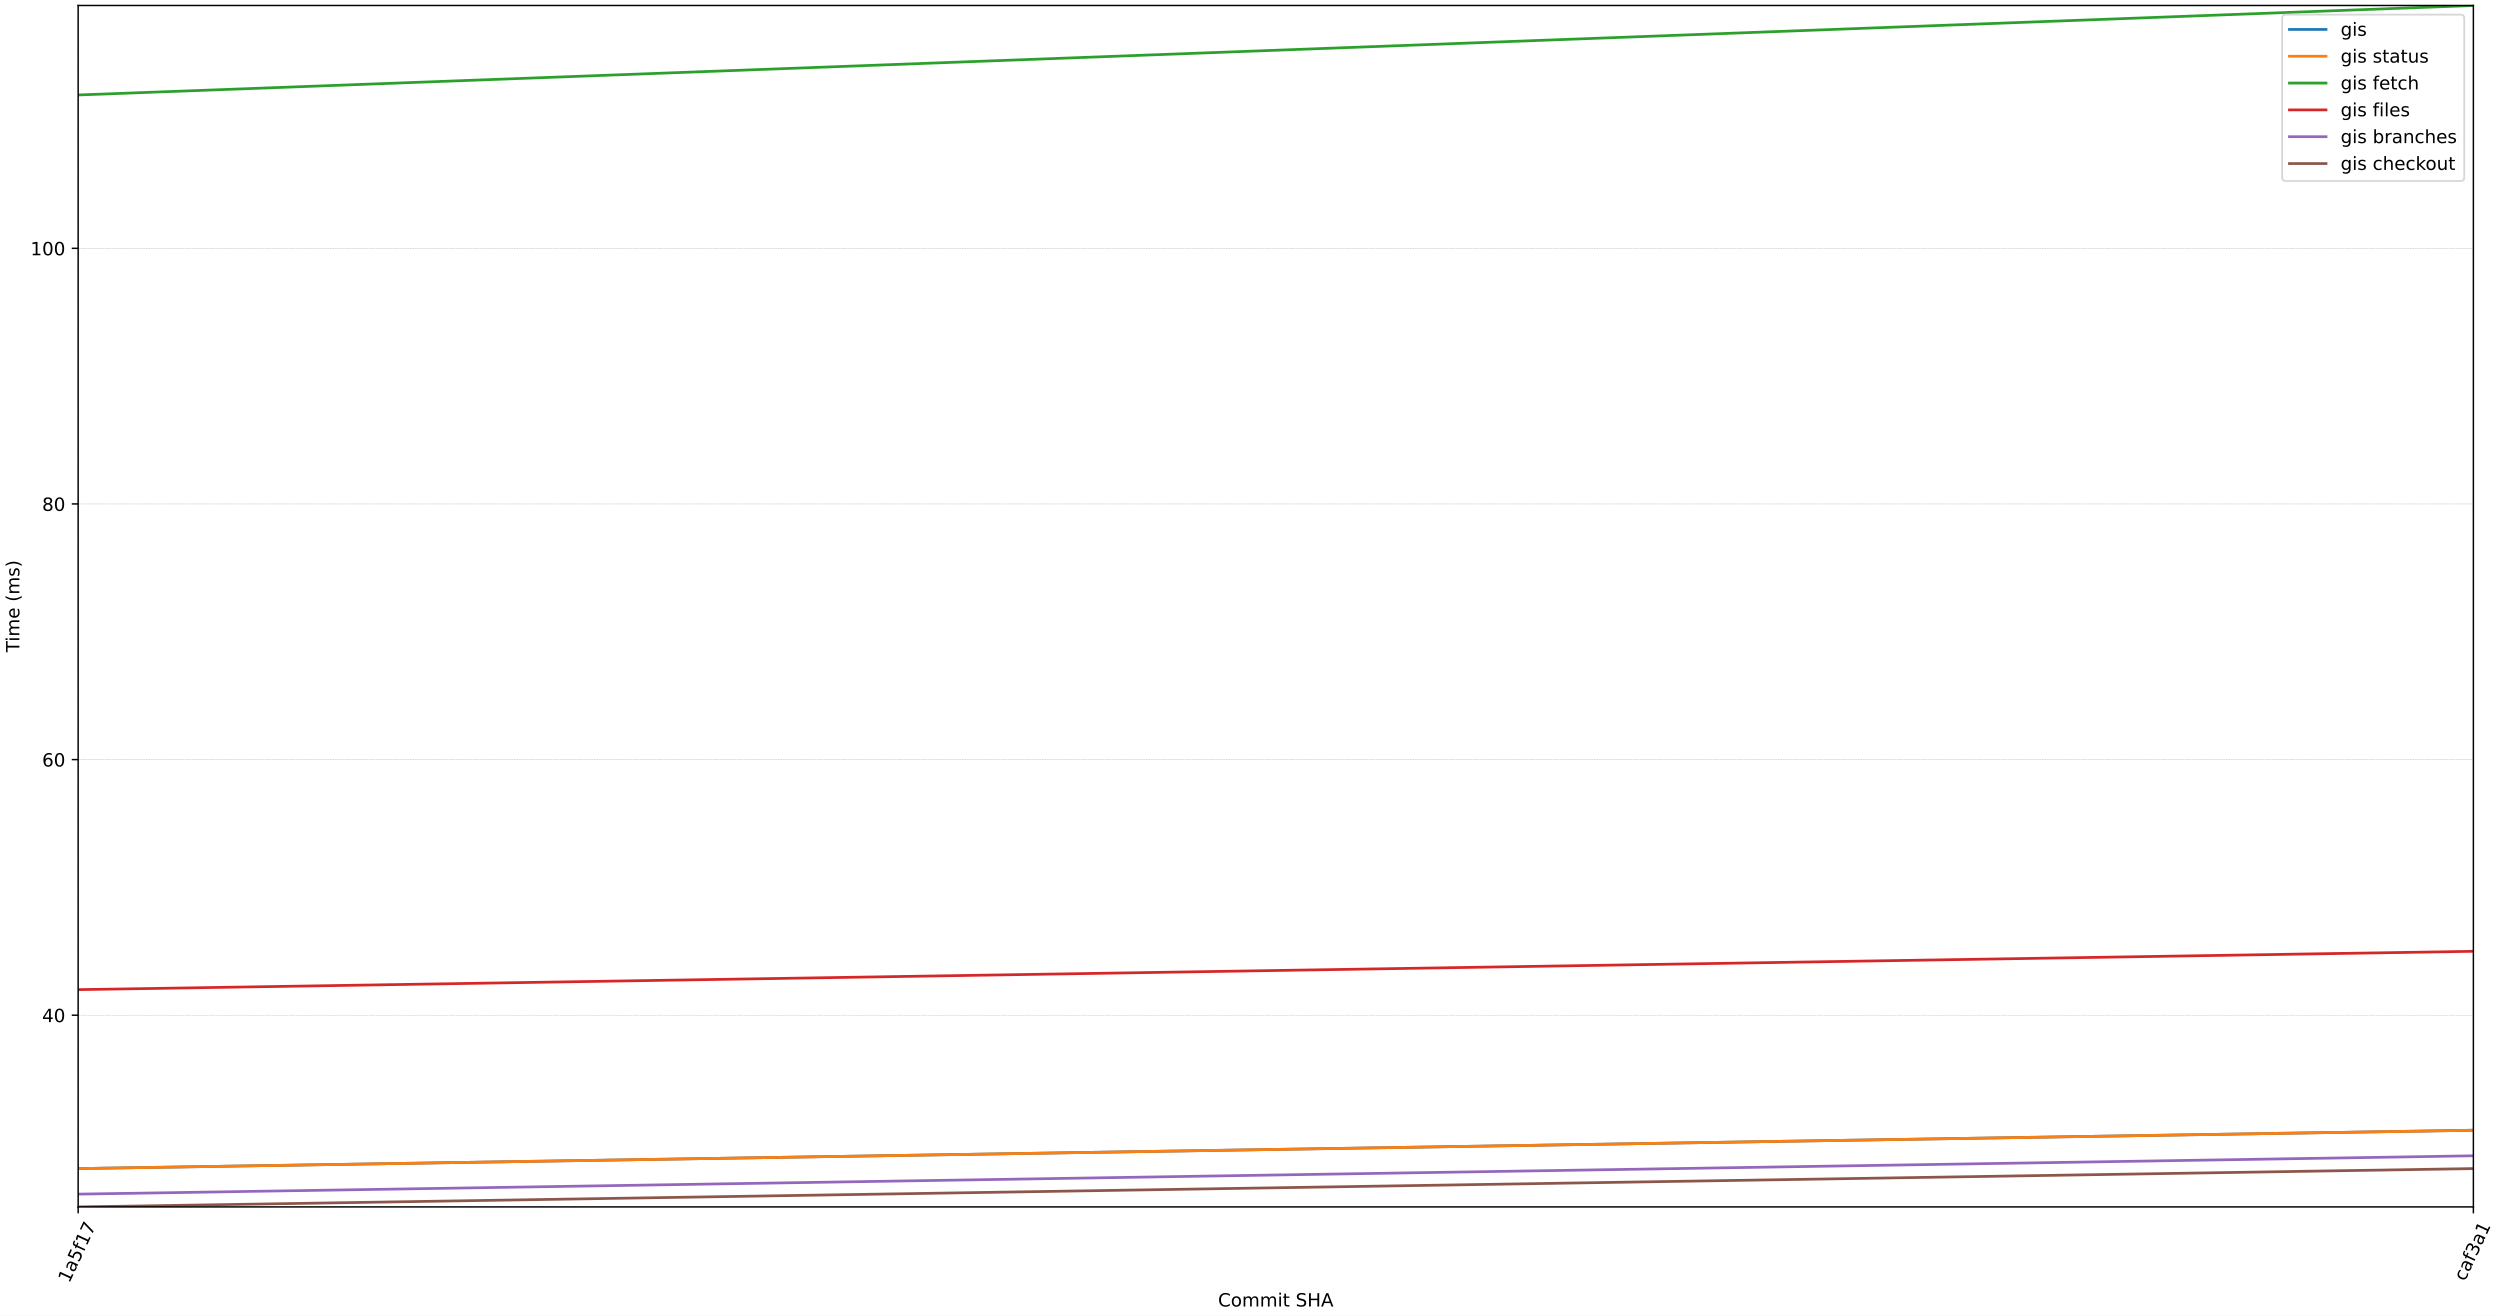
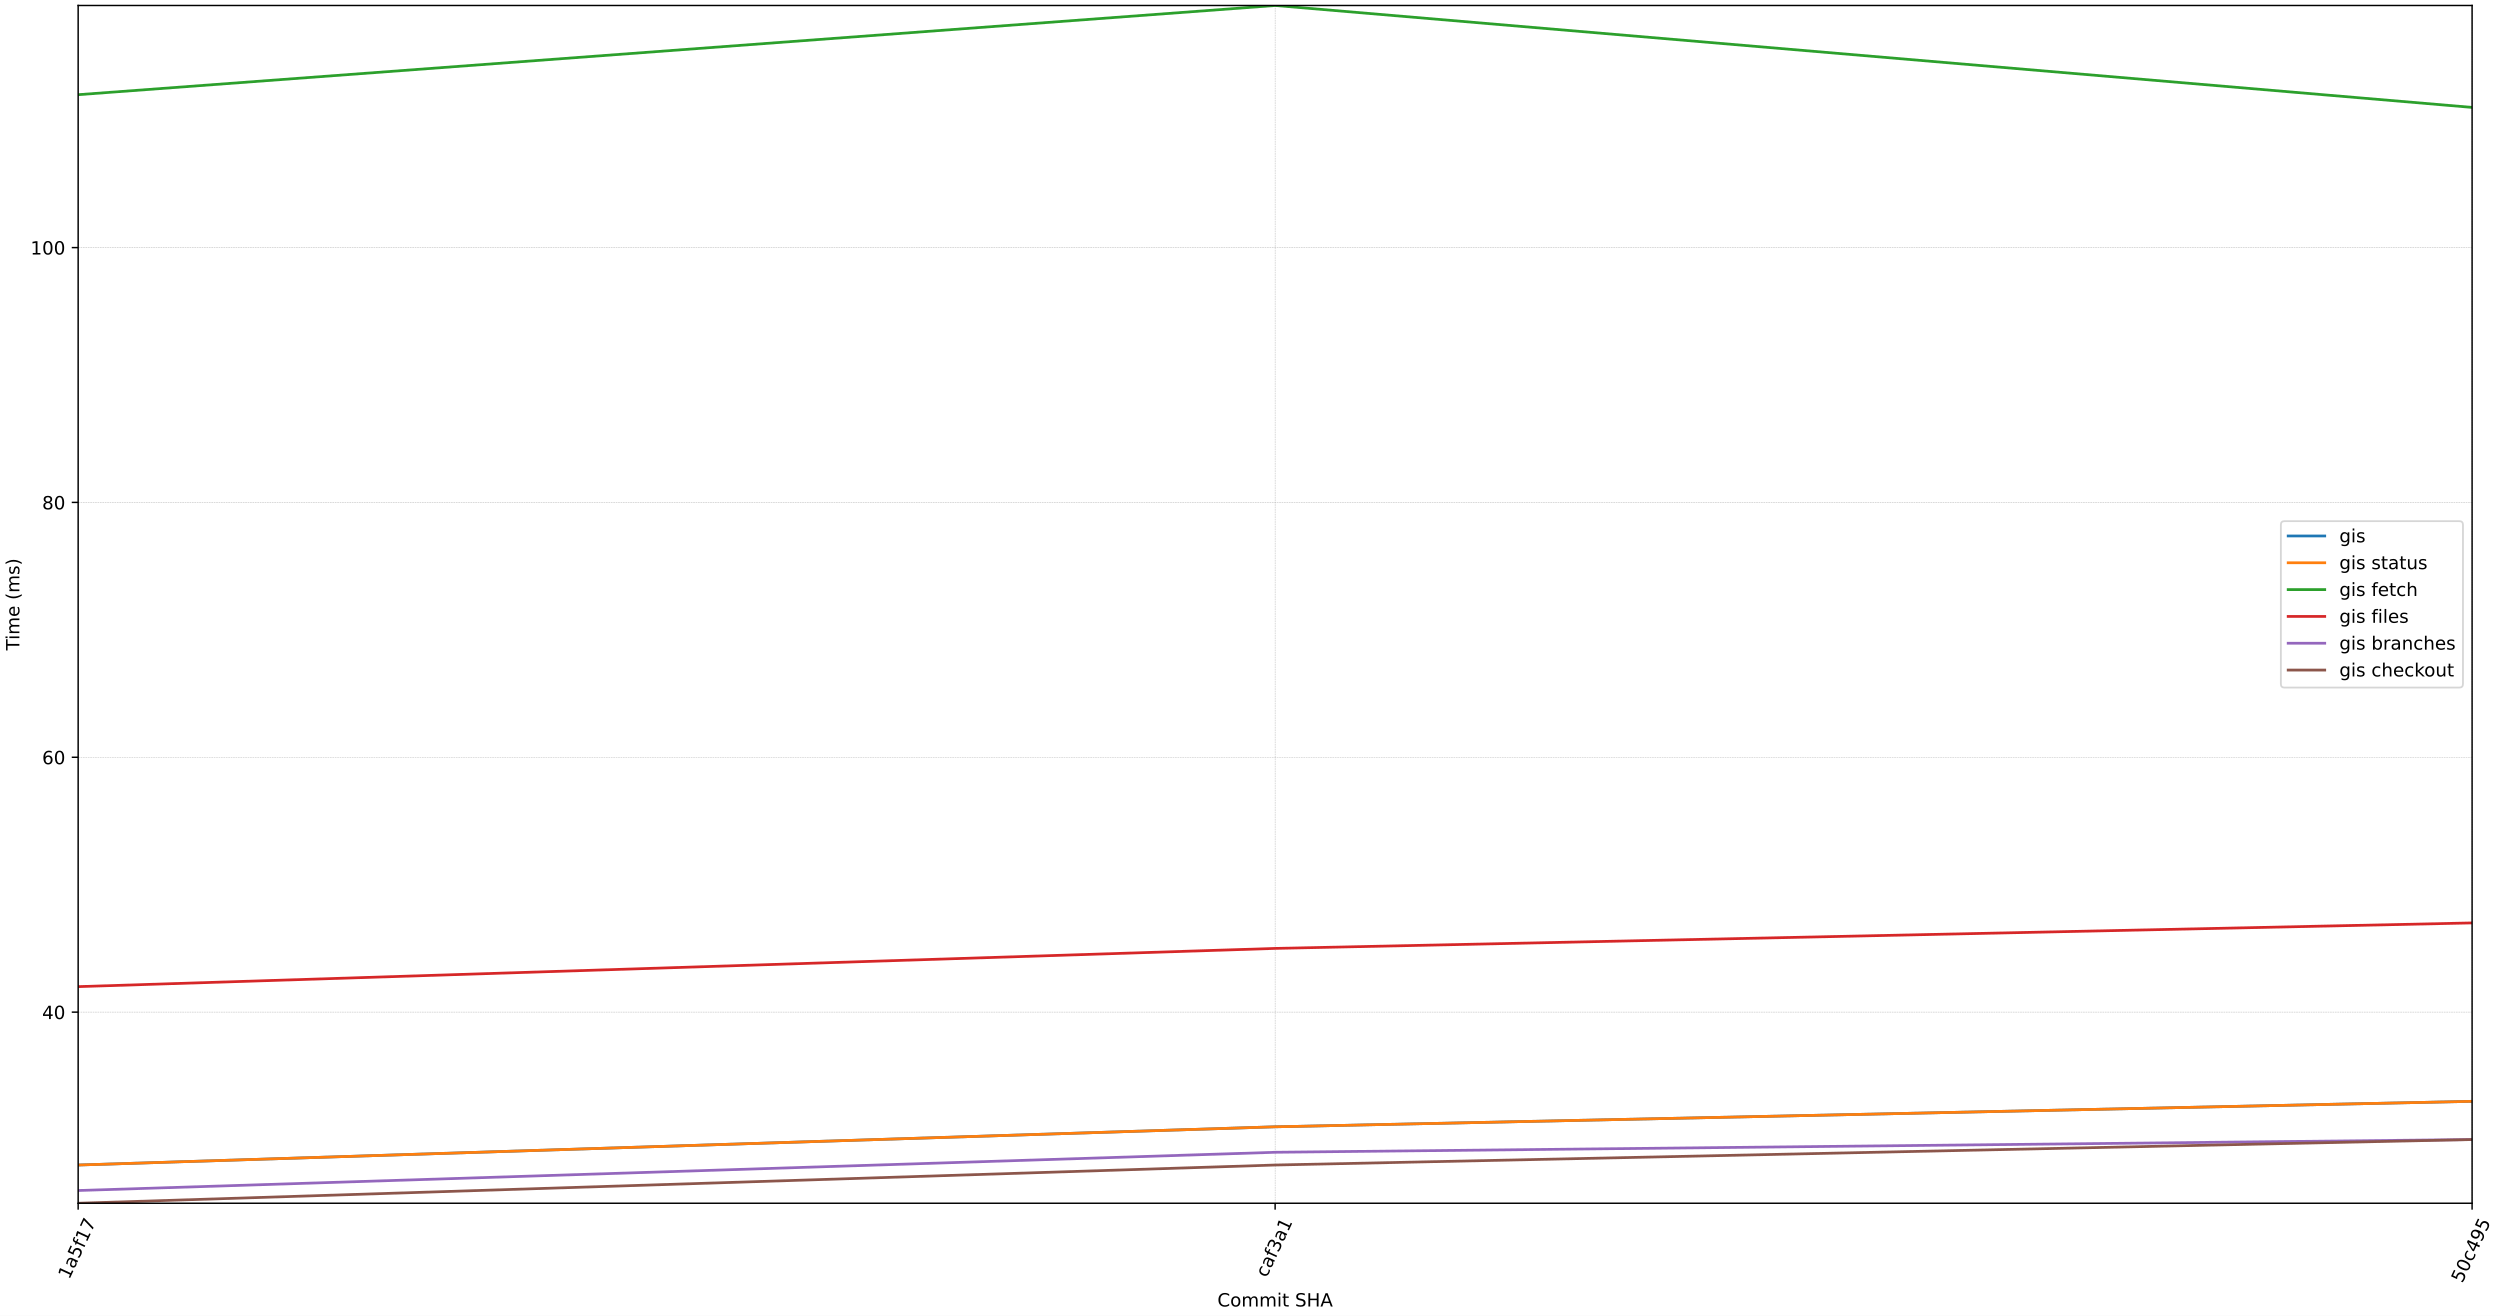
<svg xmlns="http://www.w3.org/2000/svg" xmlns:xlink="http://www.w3.org/1999/xlink" width="1368pt" height="720pt" viewBox="0 0 1368 720" version="1.1">
  <defs>
    <style type="text/css">*{stroke-linejoin: round; stroke-linecap: butt}</style>
  </defs>
  <g id="figure_1">
    <g id="patch_1">
      <path d="M 0 720  L 1368 720  L 1368 0  L 0 0  z " style="fill: #ffffff" />
    </g>
    <g id="axes_1">
      <g id="patch_2">
-         <path d="M 42.766 660.421  L 1353.43 660.421  L 1353.43 3  L 42.766 3  z " style="fill: #ffffff" />
+         <path d="M 42.766 658.416  L 1352.73 658.416  L 1352.73 3  L 42.766 3  z " style="fill: #ffffff" />
      </g>
      <g id="matplotlib.axis_1">
        <g id="xtick_1">
          <g id="line2d_1">
-             <path d="M 42.766 660.421  L 42.766 3  " clip-path="url(#p6cdb4e5e04)" style="fill: none; stroke-dasharray: 0.925,0.4; stroke-dashoffset: 0; stroke: #b0b0b0; stroke-width: 0.25" />
+             <path d="M 42.766 658.416  L 42.766 3  " clip-path="url(#pc6f0641b78)" style="fill: none; stroke-dasharray: 0.925,0.4; stroke-dashoffset: 0; stroke: #b0b0b0; stroke-width: 0.25" />
          </g>
          <g id="line2d_2">
            <defs>
-               <path id="m437faf400d" d="M 0 0  L 0 3.5  " style="stroke: #000000; stroke-width: 0.8" />
-             </defs>
-             <g>
-               <use xlink:href="#m437faf400d" x="42.766" y="660.421" style="stroke: #000000; stroke-width: 0.8" />
+               <path id="mb624a8fba3" d="M 0 0  L 0 3.5  " style="stroke: #000000; stroke-width: 0.8" />
+             </defs>
+             <g>
+               <use xlink:href="#mb624a8fba3" x="42.766" y="658.416" style="stroke: #000000; stroke-width: 0.8" />
            </g>
          </g>
          <g id="text_1">
-             <g transform="translate(37.85009 702.4427) rotate(-65) scale(0.1 -0.1)">
+             <g transform="translate(37.85009 700.4375) rotate(-65) scale(0.1 -0.1)">
              <defs>
                <path id="DejaVuSans-31" d="M 794 531  L 1825 531  L 1825 4091  L 703 3866  L 703 4441  L 1819 4666  L 2450 4666  L 2450 531  L 3481 531  L 3481 0  L 794 0  L 794 531  z " transform="scale(0.015625)" />
                <path id="DejaVuSans-61" d="M 2194 1759  Q 1497 1759 1228 1600  Q 959 1441 959 1056  Q 959 750 1161 570  Q 1363 391 1709 391  Q 2188 391 2477 730  Q 2766 1069 2766 1631  L 2766 1759  L 2194 1759  z M 3341 1997  L 3341 0  L 2766 0  L 2766 531  Q 2569 213 2275 61  Q 1981 -91 1556 -91  Q 1019 -91 701 211  Q 384 513 384 1019  Q 384 1609 779 1909  Q 1175 2209 1959 2209  L 2766 2209  L 2766 2266  Q 2766 2663 2505 2880  Q 2244 3097 1772 3097  Q 1472 3097 1187 3025  Q 903 2953 641 2809  L 641 3341  Q 956 3463 1253 3523  Q 1550 3584 1831 3584  Q 2591 3584 2966 3190  Q 3341 2797 3341 1997  z " transform="scale(0.015625)" />
                <path id="DejaVuSans-35" d="M 691 4666  L 3169 4666  L 3169 4134  L 1269 4134  L 1269 2991  Q 1406 3038 1543 3061  Q 1681 3084 1819 3084  Q 2600 3084 3056 2656  Q 3513 2228 3513 1497  Q 3513 744 3044 326  Q 2575 -91 1722 -91  Q 1428 -91 1123 -41  Q 819 9 494 109  L 494 744  Q 775 591 1075 516  Q 1375 441 1709 441  Q 2250 441 2565 725  Q 2881 1009 2881 1497  Q 2881 1984 2565 2268  Q 2250 2553 1709 2553  Q 1456 2553 1204 2497  Q 953 2441 691 2322  L 691 4666  z " transform="scale(0.015625)" />
                <path id="DejaVuSans-66" d="M 2375 4863  L 2375 4384  L 1825 4384  Q 1516 4384 1395 4259  Q 1275 4134 1275 3809  L 1275 3500  L 2222 3500  L 2222 3053  L 1275 3053  L 1275 0  L 697 0  L 697 3053  L 147 3053  L 147 3500  L 697 3500  L 697 3744  Q 697 4328 969 4595  Q 1241 4863 1831 4863  L 2375 4863  z " transform="scale(0.015625)" />
                <path id="DejaVuSans-37" d="M 525 4666  L 3525 4666  L 3525 4397  L 1831 0  L 1172 0  L 2766 4134  L 525 4134  L 525 4666  z " transform="scale(0.015625)" />
              </defs>
              <use xlink:href="#DejaVuSans-31" />
              <use xlink:href="#DejaVuSans-61" x="63.623" />
              <use xlink:href="#DejaVuSans-35" x="124.902" />
              <use xlink:href="#DejaVuSans-66" x="188.525" />
              <use xlink:href="#DejaVuSans-31" x="223.73" />
              <use xlink:href="#DejaVuSans-37" x="287.354" />
            </g>
          </g>
        </g>
        <g id="xtick_2">
          <g id="line2d_3">
-             <path d="M 1353.43 660.421  L 1353.43 3  " clip-path="url(#p6cdb4e5e04)" style="fill: none; stroke-dasharray: 0.925,0.4; stroke-dashoffset: 0; stroke: #b0b0b0; stroke-width: 0.25" />
+             <path d="M 697.748 658.416  L 697.748 3  " clip-path="url(#pc6f0641b78)" style="fill: none; stroke-dasharray: 0.925,0.4; stroke-dashoffset: 0; stroke: #b0b0b0; stroke-width: 0.25" />
          </g>
          <g id="line2d_4">
            <g>
-               <use xlink:href="#m437faf400d" x="1353.43" y="660.421" style="stroke: #000000; stroke-width: 0.8" />
+               <use xlink:href="#mb624a8fba3" x="697.748" y="658.416" style="stroke: #000000; stroke-width: 0.8" />
            </g>
          </g>
          <g id="text_2">
-             <g transform="translate(1348.746 701.4472) rotate(-65) scale(0.1 -0.1)">
+             <g transform="translate(693.0642 699.442) rotate(-65) scale(0.1 -0.1)">
              <defs>
                <path id="DejaVuSans-63" d="M 3122 3366  L 3122 2828  Q 2878 2963 2633 3030  Q 2388 3097 2138 3097  Q 1578 3097 1268 2742  Q 959 2388 959 1747  Q 959 1106 1268 751  Q 1578 397 2138 397  Q 2388 397 2633 464  Q 2878 531 3122 666  L 3122 134  Q 2881 22 2623 -34  Q 2366 -91 2075 -91  Q 1284 -91 818 406  Q 353 903 353 1747  Q 353 2603 823 3093  Q 1294 3584 2113 3584  Q 2378 3584 2631 3529  Q 2884 3475 3122 3366  z " transform="scale(0.015625)" />
                <path id="DejaVuSans-33" d="M 2597 2516  Q 3050 2419 3304 2112  Q 3559 1806 3559 1356  Q 3559 666 3084 287  Q 2609 -91 1734 -91  Q 1441 -91 1130 -33  Q 819 25 488 141  L 488 750  Q 750 597 1062 519  Q 1375 441 1716 441  Q 2309 441 2620 675  Q 2931 909 2931 1356  Q 2931 1769 2642 2001  Q 2353 2234 1838 2234  L 1294 2234  L 1294 2753  L 1863 2753  Q 2328 2753 2575 2939  Q 2822 3125 2822 3475  Q 2822 3834 2567 4026  Q 2313 4219 1838 4219  Q 1578 4219 1281 4162  Q 984 4106 628 3988  L 628 4550  Q 988 4650 1302 4700  Q 1616 4750 1894 4750  Q 2613 4750 3031 4423  Q 3450 4097 3450 3541  Q 3450 3153 3228 2886  Q 3006 2619 2597 2516  z " transform="scale(0.015625)" />
              </defs>
              <use xlink:href="#DejaVuSans-63" />
              <use xlink:href="#DejaVuSans-61" x="54.98" />
              <use xlink:href="#DejaVuSans-66" x="116.26" />
              <use xlink:href="#DejaVuSans-33" x="151.465" />
              <use xlink:href="#DejaVuSans-61" x="215.088" />
              <use xlink:href="#DejaVuSans-31" x="276.367" />
            </g>
          </g>
        </g>
-         <g id="text_3">
-           <g transform="translate(666.5133 714.9201) scale(0.1 -0.1)">
+         <g id="xtick_3">
+           <g id="line2d_5">
+             <path d="M 1352.73 658.416  L 1352.73 3  " clip-path="url(#pc6f0641b78)" style="fill: none; stroke-dasharray: 0.925,0.4; stroke-dashoffset: 0; stroke: #b0b0b0; stroke-width: 0.25" />
+           </g>
+           <g id="line2d_6">
+             <g>
+               <use xlink:href="#mb624a8fba3" x="1352.73" y="658.416" style="stroke: #000000; stroke-width: 0.8" />
+             </g>
+           </g>
+           <g id="text_3">
+             <g transform="translate(1347.347 702.4427) rotate(-65) scale(0.1 -0.1)">
+               <defs>
+                 <path id="DejaVuSans-30" d="M 2034 4250  Q 1547 4250 1301 3770  Q 1056 3291 1056 2328  Q 1056 1369 1301 889  Q 1547 409 2034 409  Q 2525 409 2770 889  Q 3016 1369 3016 2328  Q 3016 3291 2770 3770  Q 2525 4250 2034 4250  z M 2034 4750  Q 2819 4750 3233 4129  Q 3647 3509 3647 2328  Q 3647 1150 3233 529  Q 2819 -91 2034 -91  Q 1250 -91 836 529  Q 422 1150 422 2328  Q 422 3509 836 4129  Q 1250 4750 2034 4750  z " transform="scale(0.015625)" />
+                 <path id="DejaVuSans-34" d="M 2419 4116  L 825 1625  L 2419 1625  L 2419 4116  z M 2253 4666  L 3047 4666  L 3047 1625  L 3713 1625  L 3713 1100  L 3047 1100  L 3047 0  L 2419 0  L 2419 1100  L 313 1100  L 313 1709  L 2253 4666  z " transform="scale(0.015625)" />
+                 <path id="DejaVuSans-39" d="M 703 97  L 703 672  Q 941 559 1184 500  Q 1428 441 1663 441  Q 2288 441 2617 861  Q 2947 1281 2994 2138  Q 2813 1869 2534 1725  Q 2256 1581 1919 1581  Q 1219 1581 811 2004  Q 403 2428 403 3163  Q 403 3881 828 4315  Q 1253 4750 1959 4750  Q 2769 4750 3195 4129  Q 3622 3509 3622 2328  Q 3622 1225 3098 567  Q 2575 -91 1691 -91  Q 1453 -91 1209 -44  Q 966 3 703 97  z M 1959 2075  Q 2384 2075 2632 2365  Q 2881 2656 2881 3163  Q 2881 3666 2632 3958  Q 2384 4250 1959 4250  Q 1534 4250 1286 3958  Q 1038 3666 1038 3163  Q 1038 2656 1286 2365  Q 1534 2075 1959 2075  z " transform="scale(0.015625)" />
+               </defs>
+               <use xlink:href="#DejaVuSans-35" />
+               <use xlink:href="#DejaVuSans-30" x="63.623" />
+               <use xlink:href="#DejaVuSans-63" x="127.246" />
+               <use xlink:href="#DejaVuSans-34" x="182.227" />
+               <use xlink:href="#DejaVuSans-39" x="245.85" />
+               <use xlink:href="#DejaVuSans-35" x="309.473" />
+             </g>
+           </g>
+         </g>
+         <g id="text_4">
+           <g transform="translate(666.1635 714.9201) scale(0.1 -0.1)">
            <defs>
              <path id="DejaVuSans-43" d="M 4122 4306  L 4122 3641  Q 3803 3938 3442 4084  Q 3081 4231 2675 4231  Q 1875 4231 1450 3742  Q 1025 3253 1025 2328  Q 1025 1406 1450 917  Q 1875 428 2675 428  Q 3081 428 3442 575  Q 3803 722 4122 1019  L 4122 359  Q 3791 134 3420 21  Q 3050 -91 2638 -91  Q 1578 -91 968 557  Q 359 1206 359 2328  Q 359 3453 968 4101  Q 1578 4750 2638 4750  Q 3056 4750 3426 4639  Q 3797 4528 4122 4306  z " transform="scale(0.015625)" />
              <path id="DejaVuSans-6f" d="M 1959 3097  Q 1497 3097 1228 2736  Q 959 2375 959 1747  Q 959 1119 1226 758  Q 1494 397 1959 397  Q 2419 397 2687 759  Q 2956 1122 2956 1747  Q 2956 2369 2687 2733  Q 2419 3097 1959 3097  z M 1959 3584  Q 2709 3584 3137 3096  Q 3566 2609 3566 1747  Q 3566 888 3137 398  Q 2709 -91 1959 -91  Q 1206 -91 779 398  Q 353 888 353 1747  Q 353 2609 779 3096  Q 1206 3584 1959 3584  z " transform="scale(0.015625)" />
              <path id="DejaVuSans-6d" d="M 3328 2828  Q 3544 3216 3844 3400  Q 4144 3584 4550 3584  Q 5097 3584 5394 3201  Q 5691 2819 5691 2113  L 5691 0  L 5113 0  L 5113 2094  Q 5113 2597 4934 2840  Q 4756 3084 4391 3084  Q 3944 3084 3684 2787  Q 3425 2491 3425 1978  L 3425 0  L 2847 0  L 2847 2094  Q 2847 2600 2669 2842  Q 2491 3084 2119 3084  Q 1678 3084 1418 2786  Q 1159 2488 1159 1978  L 1159 0  L 581 0  L 581 3500  L 1159 3500  L 1159 2956  Q 1356 3278 1631 3431  Q 1906 3584 2284 3584  Q 2666 3584 2933 3390  Q 3200 3197 3328 2828  z " transform="scale(0.015625)" />
              <path id="DejaVuSans-69" d="M 603 3500  L 1178 3500  L 1178 0  L 603 0  L 603 3500  z M 603 4863  L 1178 4863  L 1178 4134  L 603 4134  L 603 4863  z " transform="scale(0.015625)" />
              <path id="DejaVuSans-74" d="M 1172 4494  L 1172 3500  L 2356 3500  L 2356 3053  L 1172 3053  L 1172 1153  Q 1172 725 1289 603  Q 1406 481 1766 481  L 2356 481  L 2356 0  L 1766 0  Q 1100 0 847 248  Q 594 497 594 1153  L 594 3053  L 172 3053  L 172 3500  L 594 3500  L 594 4494  L 1172 4494  z " transform="scale(0.015625)" />
              <path id="DejaVuSans-20" transform="scale(0.015625)" />
              <path id="DejaVuSans-53" d="M 3425 4513  L 3425 3897  Q 3066 4069 2747 4153  Q 2428 4238 2131 4238  Q 1616 4238 1336 4038  Q 1056 3838 1056 3469  Q 1056 3159 1242 3001  Q 1428 2844 1947 2747  L 2328 2669  Q 3034 2534 3370 2195  Q 3706 1856 3706 1288  Q 3706 609 3251 259  Q 2797 -91 1919 -91  Q 1588 -91 1214 -16  Q 841 59 441 206  L 441 856  Q 825 641 1194 531  Q 1563 422 1919 422  Q 2459 422 2753 634  Q 3047 847 3047 1241  Q 3047 1584 2836 1778  Q 2625 1972 2144 2069  L 1759 2144  Q 1053 2284 737 2584  Q 422 2884 422 3419  Q 422 4038 858 4394  Q 1294 4750 2059 4750  Q 2388 4750 2728 4690  Q 3069 4631 3425 4513  z " transform="scale(0.015625)" />
              <path id="DejaVuSans-48" d="M 628 4666  L 1259 4666  L 1259 2753  L 3553 2753  L 3553 4666  L 4184 4666  L 4184 0  L 3553 0  L 3553 2222  L 1259 2222  L 1259 0  L 628 0  L 628 4666  z " transform="scale(0.015625)" />
              <path id="DejaVuSans-41" d="M 2188 4044  L 1331 1722  L 3047 1722  L 2188 4044  z M 1831 4666  L 2547 4666  L 4325 0  L 3669 0  L 3244 1197  L 1141 1197  L 716 0  L 50 0  L 1831 4666  z " transform="scale(0.015625)" />
            </defs>
            <use xlink:href="#DejaVuSans-43" />
            <use xlink:href="#DejaVuSans-6f" x="69.824" />
            <use xlink:href="#DejaVuSans-6d" x="131.006" />
            <use xlink:href="#DejaVuSans-6d" x="228.418" />
            <use xlink:href="#DejaVuSans-69" x="325.83" />
            <use xlink:href="#DejaVuSans-74" x="353.613" />
            <use xlink:href="#DejaVuSans-20" x="392.822" />
            <use xlink:href="#DejaVuSans-53" x="424.609" />
            <use xlink:href="#DejaVuSans-48" x="488.086" />
            <use xlink:href="#DejaVuSans-41" x="563.281" />
          </g>
        </g>
      </g>
      <g id="matplotlib.axis_2">
        <g id="ytick_1">
-           <g id="line2d_5">
-             <path d="M 42.766 555.514  L 1353.43 555.514  " clip-path="url(#p6cdb4e5e04)" style="fill: none; stroke-dasharray: 0.925,0.4; stroke-dashoffset: 0; stroke: #b0b0b0; stroke-width: 0.25" />
-           </g>
-           <g id="line2d_6">
-             <defs>
-               <path id="m25872d08dd" d="M 0 0  L -3.5 0  " style="stroke: #000000; stroke-width: 0.8" />
-             </defs>
-             <g>
-               <use xlink:href="#m25872d08dd" x="42.766" y="555.514" style="stroke: #000000; stroke-width: 0.8" />
-             </g>
-           </g>
-           <g id="text_4">
-             <g transform="translate(23.04087 559.3131) scale(0.1 -0.1)">
-               <defs>
-                 <path id="DejaVuSans-34" d="M 2419 4116  L 825 1625  L 2419 1625  L 2419 4116  z M 2253 4666  L 3047 4666  L 3047 1625  L 3713 1625  L 3713 1100  L 3047 1100  L 3047 0  L 2419 0  L 2419 1100  L 313 1100  L 313 1709  L 2253 4666  z " transform="scale(0.015625)" />
-                 <path id="DejaVuSans-30" d="M 2034 4250  Q 1547 4250 1301 3770  Q 1056 3291 1056 2328  Q 1056 1369 1301 889  Q 1547 409 2034 409  Q 2525 409 2770 889  Q 3016 1369 3016 2328  Q 3016 3291 2770 3770  Q 2525 4250 2034 4250  z M 2034 4750  Q 2819 4750 3233 4129  Q 3647 3509 3647 2328  Q 3647 1150 3233 529  Q 2819 -91 2034 -91  Q 1250 -91 836 529  Q 422 1150 422 2328  Q 422 3509 836 4129  Q 1250 4750 2034 4750  z " transform="scale(0.015625)" />
-               </defs>
+           <g id="line2d_7">
+             <path d="M 42.766 553.829  L 1352.73 553.829  " clip-path="url(#pc6f0641b78)" style="fill: none; stroke-dasharray: 0.925,0.4; stroke-dashoffset: 0; stroke: #b0b0b0; stroke-width: 0.25" />
+           </g>
+           <g id="line2d_8">
+             <defs>
+               <path id="m179c3905a0" d="M 0 0  L -3.5 0  " style="stroke: #000000; stroke-width: 0.8" />
+             </defs>
+             <g>
+               <use xlink:href="#m179c3905a0" x="42.766" y="553.829" style="stroke: #000000; stroke-width: 0.8" />
+             </g>
+           </g>
+           <g id="text_5">
+             <g transform="translate(23.04087 557.6278) scale(0.1 -0.1)">
              <use xlink:href="#DejaVuSans-34" />
              <use xlink:href="#DejaVuSans-30" x="63.623" />
            </g>
          </g>
        </g>
        <g id="ytick_2">
-           <g id="line2d_7">
-             <path d="M 42.766 415.637  L 1353.43 415.637  " clip-path="url(#p6cdb4e5e04)" style="fill: none; stroke-dasharray: 0.925,0.4; stroke-dashoffset: 0; stroke: #b0b0b0; stroke-width: 0.25" />
-           </g>
-           <g id="line2d_8">
-             <g>
-               <use xlink:href="#m25872d08dd" x="42.766" y="415.637" style="stroke: #000000; stroke-width: 0.8" />
-             </g>
-           </g>
-           <g id="text_5">
-             <g transform="translate(23.04087 419.4362) scale(0.1 -0.1)">
+           <g id="line2d_9">
+             <path d="M 42.766 414.378  L 1352.73 414.378  " clip-path="url(#pc6f0641b78)" style="fill: none; stroke-dasharray: 0.925,0.4; stroke-dashoffset: 0; stroke: #b0b0b0; stroke-width: 0.25" />
+           </g>
+           <g id="line2d_10">
+             <g>
+               <use xlink:href="#m179c3905a0" x="42.766" y="414.378" style="stroke: #000000; stroke-width: 0.8" />
+             </g>
+           </g>
+           <g id="text_6">
+             <g transform="translate(23.04087 418.1776) scale(0.1 -0.1)">
              <defs>
                <path id="DejaVuSans-36" d="M 2113 2584  Q 1688 2584 1439 2293  Q 1191 2003 1191 1497  Q 1191 994 1439 701  Q 1688 409 2113 409  Q 2538 409 2786 701  Q 3034 994 3034 1497  Q 3034 2003 2786 2293  Q 2538 2584 2113 2584  z M 3366 4563  L 3366 3988  Q 3128 4100 2886 4159  Q 2644 4219 2406 4219  Q 1781 4219 1451 3797  Q 1122 3375 1075 2522  Q 1259 2794 1537 2939  Q 1816 3084 2150 3084  Q 2853 3084 3261 2657  Q 3669 2231 3669 1497  Q 3669 778 3244 343  Q 2819 -91 2113 -91  Q 1303 -91 875 529  Q 447 1150 447 2328  Q 447 3434 972 4092  Q 1497 4750 2381 4750  Q 2619 4750 2861 4703  Q 3103 4656 3366 4563  z " transform="scale(0.015625)" />
              </defs>
              <use xlink:href="#DejaVuSans-36" />
              <use xlink:href="#DejaVuSans-30" x="63.623" />
            </g>
          </g>
        </g>
        <g id="ytick_3">
-           <g id="line2d_9">
-             <path d="M 42.766 275.76  L 1353.43 275.76  " clip-path="url(#p6cdb4e5e04)" style="fill: none; stroke-dasharray: 0.925,0.4; stroke-dashoffset: 0; stroke: #b0b0b0; stroke-width: 0.25" />
-           </g>
-           <g id="line2d_10">
-             <g>
-               <use xlink:href="#m25872d08dd" x="42.766" y="275.76" style="stroke: #000000; stroke-width: 0.8" />
-             </g>
-           </g>
-           <g id="text_6">
-             <g transform="translate(23.04087 279.5593) scale(0.1 -0.1)">
+           <g id="line2d_11">
+             <path d="M 42.766 274.928  L 1352.73 274.928  " clip-path="url(#pc6f0641b78)" style="fill: none; stroke-dasharray: 0.925,0.4; stroke-dashoffset: 0; stroke: #b0b0b0; stroke-width: 0.25" />
+           </g>
+           <g id="line2d_12">
+             <g>
+               <use xlink:href="#m179c3905a0" x="42.766" y="274.928" style="stroke: #000000; stroke-width: 0.8" />
+             </g>
+           </g>
+           <g id="text_7">
+             <g transform="translate(23.04087 278.7274) scale(0.1 -0.1)">
              <defs>
                <path id="DejaVuSans-38" d="M 2034 2216  Q 1584 2216 1326 1975  Q 1069 1734 1069 1313  Q 1069 891 1326 650  Q 1584 409 2034 409  Q 2484 409 2743 651  Q 3003 894 3003 1313  Q 3003 1734 2745 1975  Q 2488 2216 2034 2216  z M 1403 2484  Q 997 2584 770 2862  Q 544 3141 544 3541  Q 544 4100 942 4425  Q 1341 4750 2034 4750  Q 2731 4750 3128 4425  Q 3525 4100 3525 3541  Q 3525 3141 3298 2862  Q 3072 2584 2669 2484  Q 3125 2378 3379 2068  Q 3634 1759 3634 1313  Q 3634 634 3220 271  Q 2806 -91 2034 -91  Q 1263 -91 848 271  Q 434 634 434 1313  Q 434 1759 690 2068  Q 947 2378 1403 2484  z M 1172 3481  Q 1172 3119 1398 2916  Q 1625 2713 2034 2713  Q 2441 2713 2670 2916  Q 2900 3119 2900 3481  Q 2900 3844 2670 4047  Q 2441 4250 2034 4250  Q 1625 4250 1398 4047  Q 1172 3844 1172 3481  z " transform="scale(0.015625)" />
              </defs>
              <use xlink:href="#DejaVuSans-38" />
              <use xlink:href="#DejaVuSans-30" x="63.623" />
            </g>
          </g>
        </g>
        <g id="ytick_4">
-           <g id="line2d_11">
-             <path d="M 42.766 135.883  L 1353.43 135.883  " clip-path="url(#p6cdb4e5e04)" style="fill: none; stroke-dasharray: 0.925,0.4; stroke-dashoffset: 0; stroke: #b0b0b0; stroke-width: 0.25" />
-           </g>
-           <g id="line2d_12">
-             <g>
-               <use xlink:href="#m25872d08dd" x="42.766" y="135.883" style="stroke: #000000; stroke-width: 0.8" />
-             </g>
-           </g>
-           <g id="text_7">
-             <g transform="translate(16.67836 139.6825) scale(0.1 -0.1)">
+           <g id="line2d_13">
+             <path d="M 42.766 135.478  L 1352.73 135.478  " clip-path="url(#pc6f0641b78)" style="fill: none; stroke-dasharray: 0.925,0.4; stroke-dashoffset: 0; stroke: #b0b0b0; stroke-width: 0.25" />
+           </g>
+           <g id="line2d_14">
+             <g>
+               <use xlink:href="#m179c3905a0" x="42.766" y="135.478" style="stroke: #000000; stroke-width: 0.8" />
+             </g>
+           </g>
+           <g id="text_8">
+             <g transform="translate(16.67836 139.2772) scale(0.1 -0.1)">
              <use xlink:href="#DejaVuSans-31" />
              <use xlink:href="#DejaVuSans-30" x="63.623" />
              <use xlink:href="#DejaVuSans-30" x="127.246" />
            </g>
          </g>
        </g>
-         <g id="text_8">
-           <g transform="translate(10.59868 356.9101) rotate(-90) scale(0.1 -0.1)">
+         <g id="text_9">
+           <g transform="translate(10.59868 355.9075) rotate(-90) scale(0.1 -0.1)">
            <defs>
              <path id="DejaVuSans-54" d="M -19 4666  L 3928 4666  L 3928 4134  L 2272 4134  L 2272 0  L 1638 0  L 1638 4134  L -19 4134  L -19 4666  z " transform="scale(0.015625)" />
              <path id="DejaVuSans-65" d="M 3597 1894  L 3597 1613  L 953 1613  Q 991 1019 1311 708  Q 1631 397 2203 397  Q 2534 397 2845 478  Q 3156 559 3463 722  L 3463 178  Q 3153 47 2828 -22  Q 2503 -91 2169 -91  Q 1331 -91 842 396  Q 353 884 353 1716  Q 353 2575 817 3079  Q 1281 3584 2069 3584  Q 2775 3584 3186 3129  Q 3597 2675 3597 1894  z M 3022 2063  Q 3016 2534 2758 2815  Q 2500 3097 2075 3097  Q 1594 3097 1305 2825  Q 1016 2553 972 2059  L 3022 2063  z " transform="scale(0.015625)" />
              <path id="DejaVuSans-28" d="M 1984 4856  Q 1566 4138 1362 3434  Q 1159 2731 1159 2009  Q 1159 1288 1364 580  Q 1569 -128 1984 -844  L 1484 -844  Q 1016 -109 783 600  Q 550 1309 550 2009  Q 550 2706 781 3412  Q 1013 4119 1484 4856  L 1984 4856  z " transform="scale(0.015625)" />
              <path id="DejaVuSans-73" d="M 2834 3397  L 2834 2853  Q 2591 2978 2328 3040  Q 2066 3103 1784 3103  Q 1356 3103 1142 2972  Q 928 2841 928 2578  Q 928 2378 1081 2264  Q 1234 2150 1697 2047  L 1894 2003  Q 2506 1872 2764 1633  Q 3022 1394 3022 966  Q 3022 478 2636 193  Q 2250 -91 1575 -91  Q 1294 -91 989 -36  Q 684 19 347 128  L 347 722  Q 666 556 975 473  Q 1284 391 1588 391  Q 1994 391 2212 530  Q 2431 669 2431 922  Q 2431 1156 2273 1281  Q 2116 1406 1581 1522  L 1381 1569  Q 847 1681 609 1914  Q 372 2147 372 2553  Q 372 3047 722 3315  Q 1072 3584 1716 3584  Q 2034 3584 2315 3537  Q 2597 3491 2834 3397  z " transform="scale(0.015625)" />
              <path id="DejaVuSans-29" d="M 513 4856  L 1013 4856  Q 1481 4119 1714 3412  Q 1947 2706 1947 2009  Q 1947 1309 1714 600  Q 1481 -109 1013 -844  L 513 -844  Q 928 -128 1133 580  Q 1338 1288 1338 2009  Q 1338 2731 1133 3434  Q 928 4138 513 4856  z " transform="scale(0.015625)" />
            </defs>
            <use xlink:href="#DejaVuSans-54" />
            <use xlink:href="#DejaVuSans-69" x="57.959" />
            <use xlink:href="#DejaVuSans-6d" x="85.742" />
            <use xlink:href="#DejaVuSans-65" x="183.154" />
            <use xlink:href="#DejaVuSans-20" x="244.678" />
            <use xlink:href="#DejaVuSans-28" x="276.465" />
            <use xlink:href="#DejaVuSans-6d" x="315.479" />
            <use xlink:href="#DejaVuSans-73" x="412.891" />
            <use xlink:href="#DejaVuSans-29" x="464.99" />
          </g>
        </g>
      </g>
-       <g id="line2d_13">
-         <path d="M 42.766 639.44  L 1353.43 618.458  " clip-path="url(#p6cdb4e5e04)" style="fill: none; stroke: #1f77b4; stroke-width: 1.5; stroke-linecap: square" />
-       </g>
-       <g id="line2d_14">
-         <path d="M 42.766 639.44  L 1353.43 618.458  " clip-path="url(#p6cdb4e5e04)" style="fill: none; stroke: #ff7f0e; stroke-width: 1.5; stroke-linecap: square" />
-       </g>
      <g id="line2d_15">
-         <path d="M 42.766 51.957  L 1353.43 3  " clip-path="url(#p6cdb4e5e04)" style="fill: none; stroke: #2ca02c; stroke-width: 1.5; stroke-linecap: square" />
+         <path d="M 42.766 637.499  L 697.748 616.581  L 1352.73 602.636  " clip-path="url(#pc6f0641b78)" style="fill: none; stroke: #1f77b4; stroke-width: 1.5; stroke-linecap: square" />
      </g>
      <g id="line2d_16">
-         <path d="M 42.766 541.526  L 1353.43 520.545  " clip-path="url(#p6cdb4e5e04)" style="fill: none; stroke: #d62728; stroke-width: 1.5; stroke-linecap: square" />
+         <path d="M 42.766 637.499  L 697.748 616.581  L 1352.73 602.636  " clip-path="url(#pc6f0641b78)" style="fill: none; stroke: #ff7f0e; stroke-width: 1.5; stroke-linecap: square" />
      </g>
      <g id="line2d_17">
-         <path d="M 42.766 653.428  L 1353.43 632.446  " clip-path="url(#p6cdb4e5e04)" style="fill: none; stroke: #9467bd; stroke-width: 1.5; stroke-linecap: square" />
+         <path d="M 42.766 51.808  L 697.748 3  L 1352.73 58.78  " clip-path="url(#pc6f0641b78)" style="fill: none; stroke: #2ca02c; stroke-width: 1.5; stroke-linecap: square" />
      </g>
      <g id="line2d_18">
-         <path d="M 42.766 660.421  L 1353.43 639.44  " clip-path="url(#p6cdb4e5e04)" style="fill: none; stroke: #8c564b; stroke-width: 1.5; stroke-linecap: square" />
+         <path d="M 42.766 539.884  L 697.748 518.966  L 1352.73 505.021  " clip-path="url(#pc6f0641b78)" style="fill: none; stroke: #d62728; stroke-width: 1.5; stroke-linecap: square" />
+       </g>
+       <g id="line2d_19">
+         <path d="M 42.766 651.444  L 697.748 630.526  L 1352.73 623.554  " clip-path="url(#pc6f0641b78)" style="fill: none; stroke: #9467bd; stroke-width: 1.5; stroke-linecap: square" />
+       </g>
+       <g id="line2d_20">
+         <path d="M 42.766 658.416  L 697.748 637.499  L 1352.73 623.554  " clip-path="url(#pc6f0641b78)" style="fill: none; stroke: #8c564b; stroke-width: 1.5; stroke-linecap: square" />
      </g>
      <g id="patch_3">
-         <path d="M 42.766 660.421  L 42.766 3  " style="fill: none; stroke: #000000; stroke-width: 0.8; stroke-linejoin: miter; stroke-linecap: square" />
+         <path d="M 42.766 658.416  L 42.766 3  " style="fill: none; stroke: #000000; stroke-width: 0.8; stroke-linejoin: miter; stroke-linecap: square" />
      </g>
      <g id="patch_4">
-         <path d="M 1353.43 660.421  L 1353.43 3  " style="fill: none; stroke: #000000; stroke-width: 0.8; stroke-linejoin: miter; stroke-linecap: square" />
+         <path d="M 1352.73 658.416  L 1352.73 3  " style="fill: none; stroke: #000000; stroke-width: 0.8; stroke-linejoin: miter; stroke-linecap: square" />
      </g>
      <g id="patch_5">
-         <path d="M 42.766 660.421  L 1353.43 660.421  " style="fill: none; stroke: #000000; stroke-width: 0.8; stroke-linejoin: miter; stroke-linecap: square" />
+         <path d="M 42.766 658.416  L 1352.73 658.416  " style="fill: none; stroke: #000000; stroke-width: 0.8; stroke-linejoin: miter; stroke-linecap: square" />
      </g>
      <g id="patch_6">
-         <path d="M 42.766 3  L 1353.43 3  " style="fill: none; stroke: #000000; stroke-width: 0.8; stroke-linejoin: miter; stroke-linecap: square" />
+         <path d="M 42.766 3  L 1352.73 3  " style="fill: none; stroke: #000000; stroke-width: 0.8; stroke-linejoin: miter; stroke-linecap: square" />
      </g>
      <g id="legend_1">
        <g id="patch_7">
-           <path d="M 1250.792 99.069  L 1346.43 99.069  Q 1348.43 99.069 1348.43 97.069  L 1348.43 10  Q 1348.43 8 1346.43 8  L 1250.792 8  Q 1248.792 8 1248.792 10  L 1248.792 97.069  Q 1248.792 99.069 1250.792 99.069  z " style="fill: #ffffff; opacity: 0.8; stroke: #cccccc; stroke-linejoin: miter" />
-         </g>
-         <g id="line2d_19">
-           <path d="M 1252.792 16.099  L 1262.792 16.099  L 1272.792 16.099  " style="fill: none; stroke: #1f77b4; stroke-width: 1.5; stroke-linecap: square" />
-         </g>
-         <g id="text_9">
-           <g transform="translate(1280.792 19.59868) scale(0.1 -0.1)">
+           <path d="M 1250.092 376.243  L 1345.73 376.243  Q 1347.73 376.243 1347.73 374.243  L 1347.73 287.174  Q 1347.73 285.174 1345.73 285.174  L 1250.092 285.174  Q 1248.092 285.174 1248.092 287.174  L 1248.092 374.243  Q 1248.092 376.243 1250.092 376.243  z " style="fill: #ffffff; opacity: 0.8; stroke: #cccccc; stroke-linejoin: miter" />
+         </g>
+         <g id="line2d_21">
+           <path d="M 1252.092 293.272  L 1262.092 293.272  L 1272.092 293.272  " style="fill: none; stroke: #1f77b4; stroke-width: 1.5; stroke-linecap: square" />
+         </g>
+         <g id="text_10">
+           <g transform="translate(1280.092 296.7723) scale(0.1 -0.1)">
            <defs>
              <path id="DejaVuSans-67" d="M 2906 1791  Q 2906 2416 2648 2759  Q 2391 3103 1925 3103  Q 1463 3103 1205 2759  Q 947 2416 947 1791  Q 947 1169 1205 825  Q 1463 481 1925 481  Q 2391 481 2648 825  Q 2906 1169 2906 1791  z M 3481 434  Q 3481 -459 3084 -895  Q 2688 -1331 1869 -1331  Q 1566 -1331 1297 -1286  Q 1028 -1241 775 -1147  L 775 -588  Q 1028 -725 1275 -790  Q 1522 -856 1778 -856  Q 2344 -856 2625 -561  Q 2906 -266 2906 331  L 2906 616  Q 2728 306 2450 153  Q 2172 0 1784 0  Q 1141 0 747 490  Q 353 981 353 1791  Q 353 2603 747 3093  Q 1141 3584 1784 3584  Q 2172 3584 2450 3431  Q 2728 3278 2906 2969  L 2906 3500  L 3481 3500  L 3481 434  z " transform="scale(0.015625)" />
            </defs>
            <use xlink:href="#DejaVuSans-67" />
            <use xlink:href="#DejaVuSans-69" x="63.477" />
            <use xlink:href="#DejaVuSans-73" x="91.26" />
          </g>
        </g>
-         <g id="line2d_20">
-           <path d="M 1252.792 30.777  L 1262.792 30.777  L 1272.792 30.777  " style="fill: none; stroke: #ff7f0e; stroke-width: 1.5; stroke-linecap: square" />
-         </g>
-         <g id="text_10">
-           <g transform="translate(1280.792 34.2768) scale(0.1 -0.1)">
+         <g id="line2d_22">
+           <path d="M 1252.092 307.95  L 1262.092 307.95  L 1272.092 307.95  " style="fill: none; stroke: #ff7f0e; stroke-width: 1.5; stroke-linecap: square" />
+         </g>
+         <g id="text_11">
+           <g transform="translate(1280.092 311.4505) scale(0.1 -0.1)">
            <defs>
              <path id="DejaVuSans-75" d="M 544 1381  L 544 3500  L 1119 3500  L 1119 1403  Q 1119 906 1312 657  Q 1506 409 1894 409  Q 2359 409 2629 706  Q 2900 1003 2900 1516  L 2900 3500  L 3475 3500  L 3475 0  L 2900 0  L 2900 538  Q 2691 219 2414 64  Q 2138 -91 1772 -91  Q 1169 -91 856 284  Q 544 659 544 1381  z M 1991 3584  L 1991 3584  z " transform="scale(0.015625)" />
            </defs>
            <use xlink:href="#DejaVuSans-67" />
            <use xlink:href="#DejaVuSans-69" x="63.477" />
            <use xlink:href="#DejaVuSans-73" x="91.26" />
            <use xlink:href="#DejaVuSans-20" x="143.359" />
            <use xlink:href="#DejaVuSans-73" x="175.146" />
            <use xlink:href="#DejaVuSans-74" x="227.246" />
            <use xlink:href="#DejaVuSans-61" x="266.455" />
            <use xlink:href="#DejaVuSans-74" x="327.734" />
            <use xlink:href="#DejaVuSans-75" x="366.943" />
            <use xlink:href="#DejaVuSans-73" x="430.322" />
          </g>
        </g>
-         <g id="line2d_21">
-           <path d="M 1252.792 45.455  L 1262.792 45.455  L 1272.792 45.455  " style="fill: none; stroke: #2ca02c; stroke-width: 1.5; stroke-linecap: square" />
-         </g>
-         <g id="text_11">
-           <g transform="translate(1280.792 48.95493) scale(0.1 -0.1)">
+         <g id="line2d_23">
+           <path d="M 1252.092 322.629  L 1262.092 322.629  L 1272.092 322.629  " style="fill: none; stroke: #2ca02c; stroke-width: 1.5; stroke-linecap: square" />
+         </g>
+         <g id="text_12">
+           <g transform="translate(1280.092 326.1286) scale(0.1 -0.1)">
            <defs>
              <path id="DejaVuSans-68" d="M 3513 2113  L 3513 0  L 2938 0  L 2938 2094  Q 2938 2591 2744 2837  Q 2550 3084 2163 3084  Q 1697 3084 1428 2787  Q 1159 2491 1159 1978  L 1159 0  L 581 0  L 581 4863  L 1159 4863  L 1159 2956  Q 1366 3272 1645 3428  Q 1925 3584 2291 3584  Q 2894 3584 3203 3211  Q 3513 2838 3513 2113  z " transform="scale(0.015625)" />
            </defs>
            <use xlink:href="#DejaVuSans-67" />
            <use xlink:href="#DejaVuSans-69" x="63.477" />
            <use xlink:href="#DejaVuSans-73" x="91.26" />
            <use xlink:href="#DejaVuSans-20" x="143.359" />
            <use xlink:href="#DejaVuSans-66" x="175.146" />
            <use xlink:href="#DejaVuSans-65" x="210.352" />
            <use xlink:href="#DejaVuSans-74" x="271.875" />
            <use xlink:href="#DejaVuSans-63" x="311.084" />
            <use xlink:href="#DejaVuSans-68" x="366.064" />
          </g>
        </g>
-         <g id="line2d_22">
-           <path d="M 1252.792 60.133  L 1262.792 60.133  L 1272.792 60.133  " style="fill: none; stroke: #d62728; stroke-width: 1.5; stroke-linecap: square" />
-         </g>
-         <g id="text_12">
-           <g transform="translate(1280.792 63.63305) scale(0.1 -0.1)">
+         <g id="line2d_24">
+           <path d="M 1252.092 337.307  L 1262.092 337.307  L 1272.092 337.307  " style="fill: none; stroke: #d62728; stroke-width: 1.5; stroke-linecap: square" />
+         </g>
+         <g id="text_13">
+           <g transform="translate(1280.092 340.8067) scale(0.1 -0.1)">
            <defs>
              <path id="DejaVuSans-6c" d="M 603 4863  L 1178 4863  L 1178 0  L 603 0  L 603 4863  z " transform="scale(0.015625)" />
            </defs>
            <use xlink:href="#DejaVuSans-67" />
            <use xlink:href="#DejaVuSans-69" x="63.477" />
            <use xlink:href="#DejaVuSans-73" x="91.26" />
            <use xlink:href="#DejaVuSans-20" x="143.359" />
            <use xlink:href="#DejaVuSans-66" x="175.146" />
            <use xlink:href="#DejaVuSans-69" x="210.352" />
            <use xlink:href="#DejaVuSans-6c" x="238.135" />
            <use xlink:href="#DejaVuSans-65" x="265.918" />
            <use xlink:href="#DejaVuSans-73" x="327.441" />
          </g>
        </g>
-         <g id="line2d_23">
-           <path d="M 1252.792 74.811  L 1262.792 74.811  L 1272.792 74.811  " style="fill: none; stroke: #9467bd; stroke-width: 1.5; stroke-linecap: square" />
-         </g>
-         <g id="text_13">
-           <g transform="translate(1280.792 78.31118) scale(0.1 -0.1)">
+         <g id="line2d_25">
+           <path d="M 1252.092 351.985  L 1262.092 351.985  L 1272.092 351.985  " style="fill: none; stroke: #9467bd; stroke-width: 1.5; stroke-linecap: square" />
+         </g>
+         <g id="text_14">
+           <g transform="translate(1280.092 355.4848) scale(0.1 -0.1)">
            <defs>
              <path id="DejaVuSans-62" d="M 3116 1747  Q 3116 2381 2855 2742  Q 2594 3103 2138 3103  Q 1681 3103 1420 2742  Q 1159 2381 1159 1747  Q 1159 1113 1420 752  Q 1681 391 2138 391  Q 2594 391 2855 752  Q 3116 1113 3116 1747  z M 1159 2969  Q 1341 3281 1617 3432  Q 1894 3584 2278 3584  Q 2916 3584 3314 3078  Q 3713 2572 3713 1747  Q 3713 922 3314 415  Q 2916 -91 2278 -91  Q 1894 -91 1617 61  Q 1341 213 1159 525  L 1159 0  L 581 0  L 581 4863  L 1159 4863  L 1159 2969  z " transform="scale(0.015625)" />
              <path id="DejaVuSans-72" d="M 2631 2963  Q 2534 3019 2420 3045  Q 2306 3072 2169 3072  Q 1681 3072 1420 2755  Q 1159 2438 1159 1844  L 1159 0  L 581 0  L 581 3500  L 1159 3500  L 1159 2956  Q 1341 3275 1631 3429  Q 1922 3584 2338 3584  Q 2397 3584 2469 3576  Q 2541 3569 2628 3553  L 2631 2963  z " transform="scale(0.015625)" />
              <path id="DejaVuSans-6e" d="M 3513 2113  L 3513 0  L 2938 0  L 2938 2094  Q 2938 2591 2744 2837  Q 2550 3084 2163 3084  Q 1697 3084 1428 2787  Q 1159 2491 1159 1978  L 1159 0  L 581 0  L 581 3500  L 1159 3500  L 1159 2956  Q 1366 3272 1645 3428  Q 1925 3584 2291 3584  Q 2894 3584 3203 3211  Q 3513 2838 3513 2113  z " transform="scale(0.015625)" />
            </defs>
            <use xlink:href="#DejaVuSans-67" />
            <use xlink:href="#DejaVuSans-69" x="63.477" />
            <use xlink:href="#DejaVuSans-73" x="91.26" />
            <use xlink:href="#DejaVuSans-20" x="143.359" />
            <use xlink:href="#DejaVuSans-62" x="175.146" />
            <use xlink:href="#DejaVuSans-72" x="238.623" />
            <use xlink:href="#DejaVuSans-61" x="279.736" />
            <use xlink:href="#DejaVuSans-6e" x="341.016" />
            <use xlink:href="#DejaVuSans-63" x="404.395" />
            <use xlink:href="#DejaVuSans-68" x="459.375" />
            <use xlink:href="#DejaVuSans-65" x="522.754" />
            <use xlink:href="#DejaVuSans-73" x="584.277" />
          </g>
        </g>
-         <g id="line2d_24">
-           <path d="M 1252.792 89.489  L 1262.792 89.489  L 1272.792 89.489  " style="fill: none; stroke: #8c564b; stroke-width: 1.5; stroke-linecap: square" />
-         </g>
-         <g id="text_14">
-           <g transform="translate(1280.792 92.9893) scale(0.1 -0.1)">
+         <g id="line2d_26">
+           <path d="M 1252.092 366.663  L 1262.092 366.663  L 1272.092 366.663  " style="fill: none; stroke: #8c564b; stroke-width: 1.5; stroke-linecap: square" />
+         </g>
+         <g id="text_15">
+           <g transform="translate(1280.092 370.163) scale(0.1 -0.1)">
            <defs>
              <path id="DejaVuSans-6b" d="M 581 4863  L 1159 4863  L 1159 1991  L 2875 3500  L 3609 3500  L 1753 1863  L 3688 0  L 2938 0  L 1159 1709  L 1159 0  L 581 0  L 581 4863  z " transform="scale(0.015625)" />
            </defs>
            <use xlink:href="#DejaVuSans-67" />
            <use xlink:href="#DejaVuSans-69" x="63.477" />
            <use xlink:href="#DejaVuSans-73" x="91.26" />
            <use xlink:href="#DejaVuSans-20" x="143.359" />
            <use xlink:href="#DejaVuSans-63" x="175.146" />
            <use xlink:href="#DejaVuSans-68" x="230.127" />
            <use xlink:href="#DejaVuSans-65" x="293.506" />
            <use xlink:href="#DejaVuSans-63" x="355.029" />
            <use xlink:href="#DejaVuSans-6b" x="410.01" />
            <use xlink:href="#DejaVuSans-6f" x="464.295" />
            <use xlink:href="#DejaVuSans-75" x="525.477" />
            <use xlink:href="#DejaVuSans-74" x="588.855" />
          </g>
        </g>
      </g>
    </g>
  </g>
  <defs>
-     <clipPath id="p6cdb4e5e04">
-       <rect x="42.766" y="3" width="1310.664" height="657.421" />
+     <clipPath id="pc6f0641b78">
+       <rect x="42.766" y="3" width="1309.964" height="655.416" />
    </clipPath>
  </defs>
</svg>
